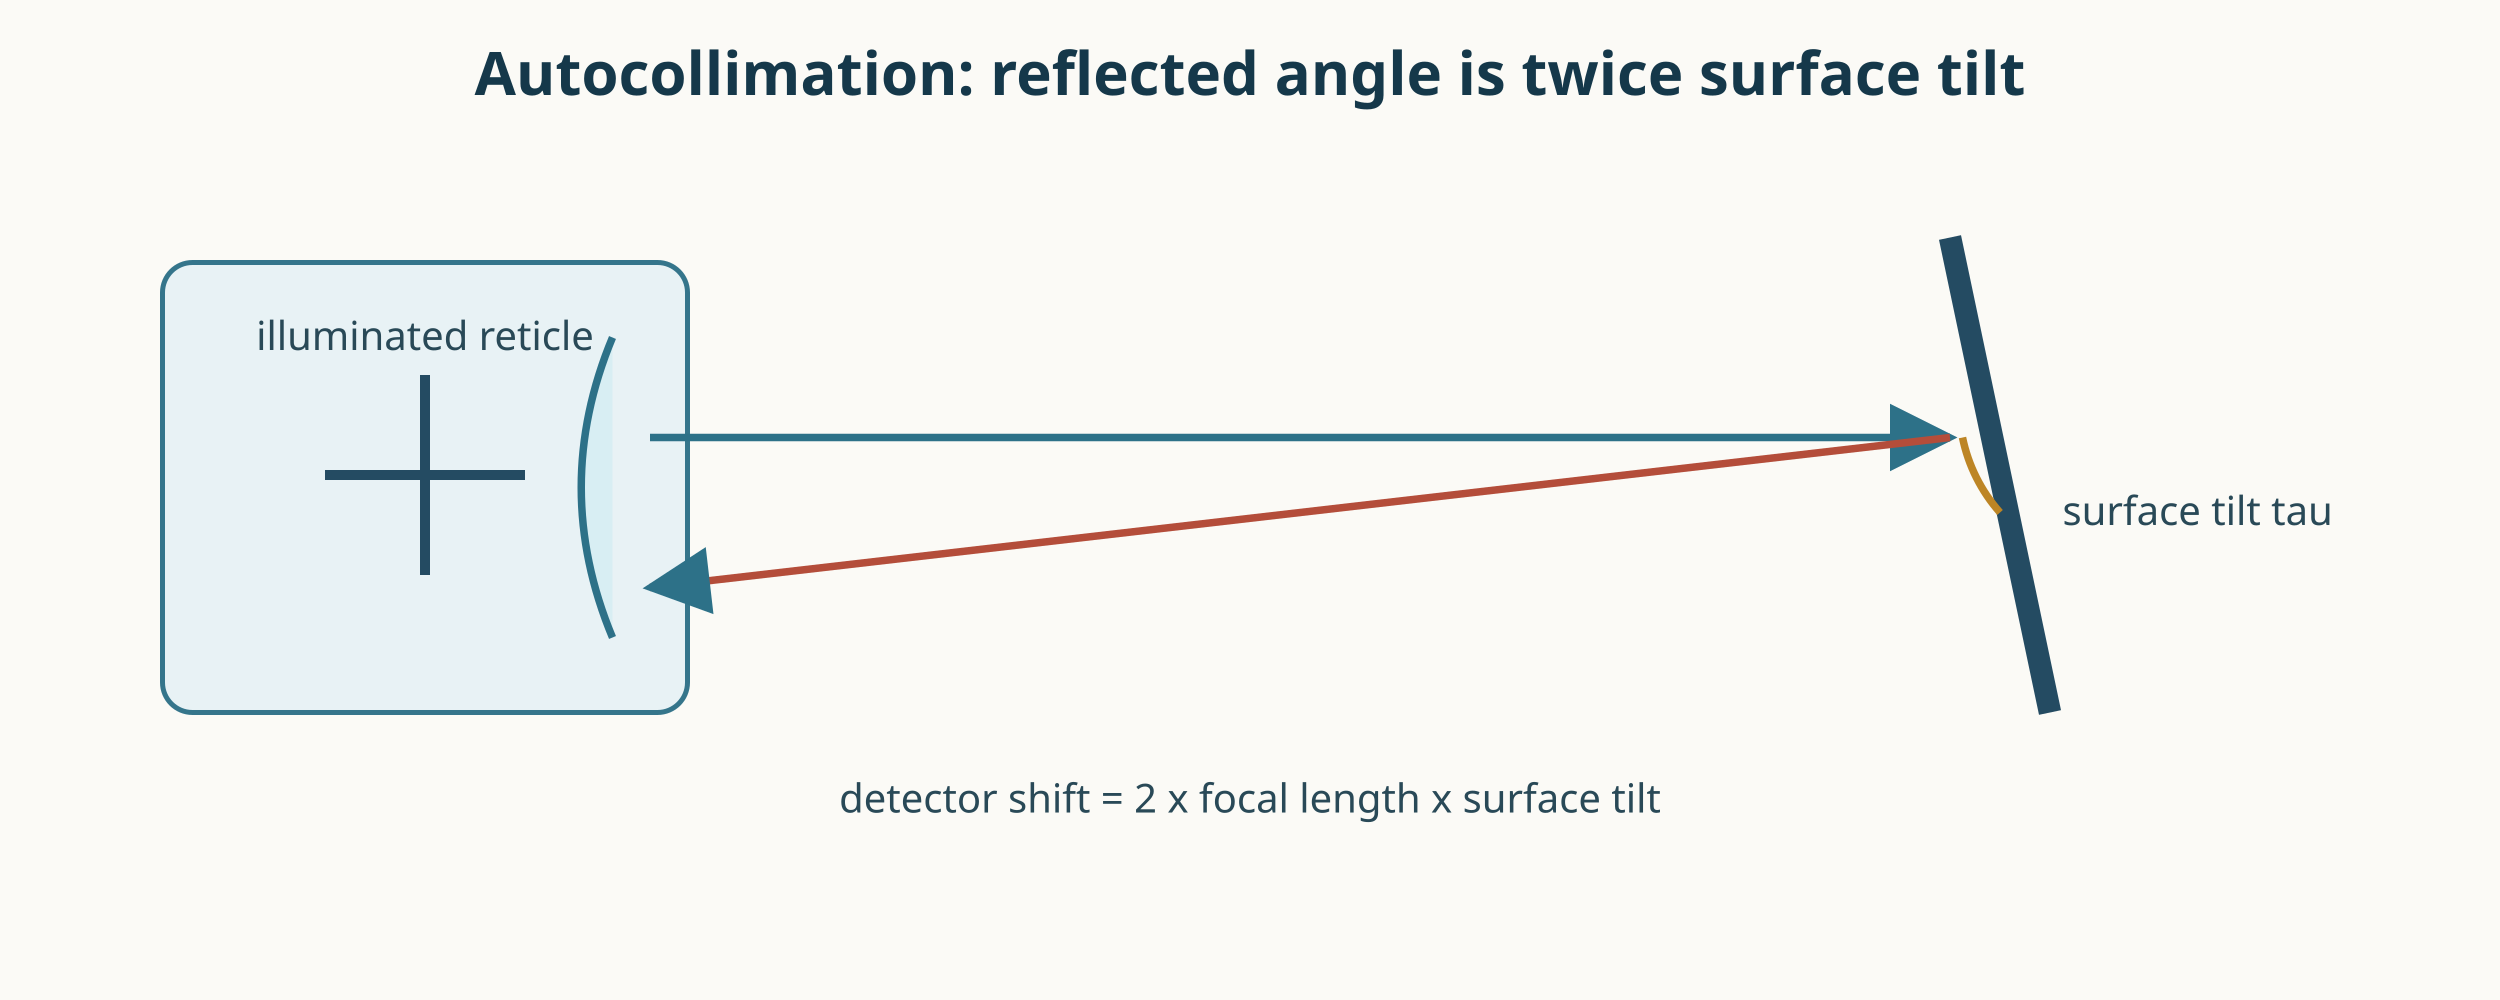
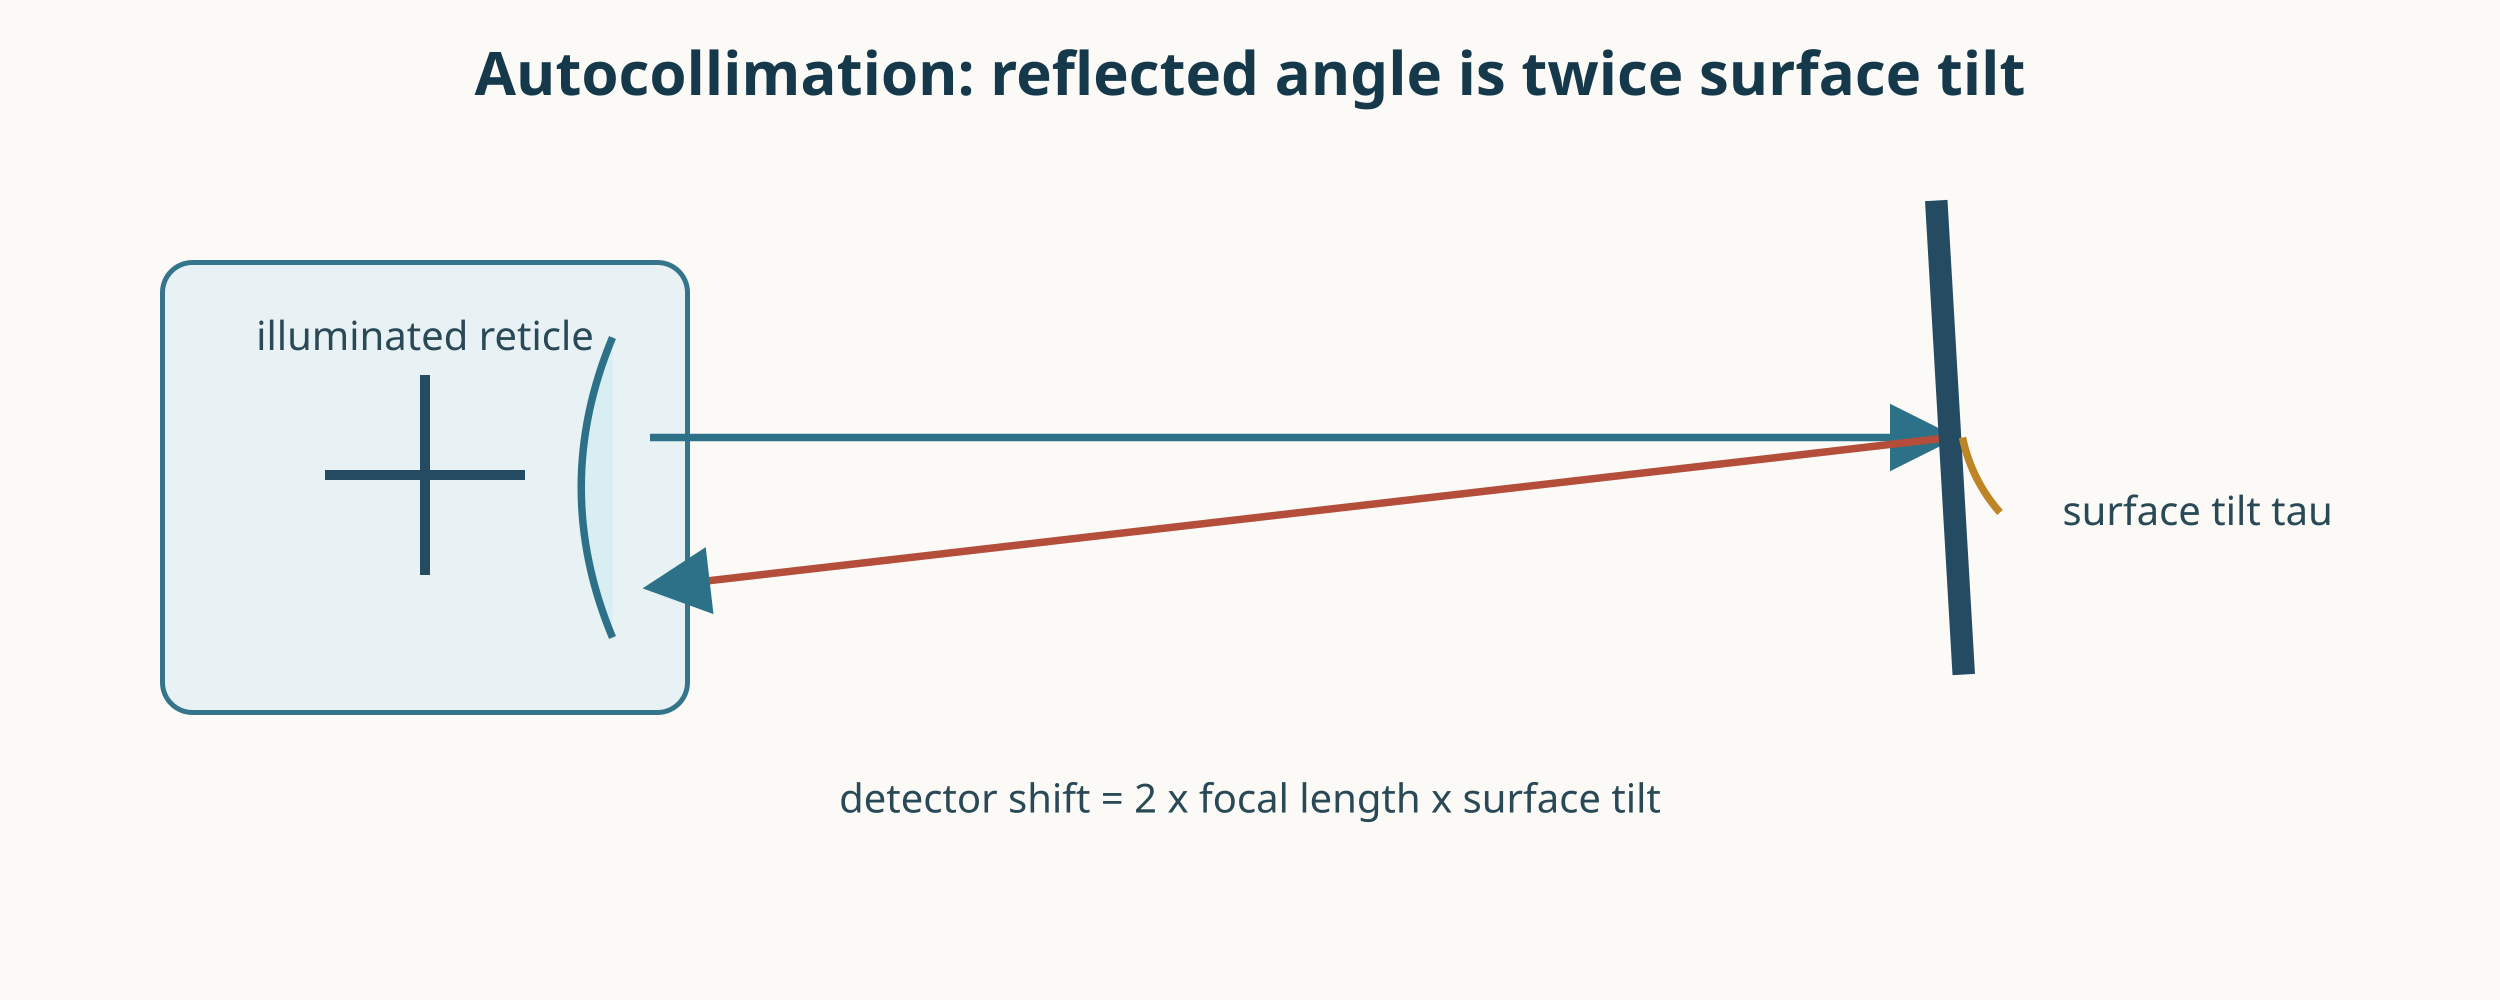
<svg xmlns="http://www.w3.org/2000/svg" viewBox="0 0 1000 400" role="img" aria-labelledby="title desc">
  <defs>
    <marker id="a" markerWidth="9" markerHeight="9" refX="8" refY="4.5" orient="auto">
      <path d="M0 0L9 4.5L0 9z" fill="#2d7188" />
    </marker>
    <style>.t{font:700 24px sans-serif;fill:#15384a}.l{font:16px sans-serif;fill:#294957}.b{stroke:#2d7188;stroke-width:3;fill:none;marker-end:url(#a)}.r{stroke:#b44d3a;stroke-width:3;fill:none;marker-end:url(#a)}.box{fill:#e8f2f5;stroke:#35758b;stroke-width:2}</style>
  </defs>
  <rect width="1000" height="400" fill="#fbfaf6" />
  <text x="500" y="38" text-anchor="middle" class="t">Autocollimation: reflected angle is twice surface tilt</text>
  <rect x="65" y="105" width="210" height="180" rx="12" class="box" />
  <text x="170" y="140" text-anchor="middle" class="l">illuminated reticle</text>
  <path d="M130 190h80M170 150v80" stroke="#244b62" stroke-width="4" />
  <path d="M245 135Q220 195 245 255" fill="#d8eef3" stroke="#2d7188" stroke-width="3" />
  <line x1="260" y1="175" x2="780" y2="175" class="b" />
  <line x1="780" y1="175" x2="260" y2="235" class="r" />
-   <line x1="780" y1="95" x2="820" y2="285" stroke="#244b62" stroke-width="9" />
+   <line x1="774.5" y1="80.2" x2="785.5" y2="269.8" stroke="#244b62" stroke-width="9" />
  <path d="M785 175A65 65 0 0 0 800 205" fill="none" stroke="#bd8525" stroke-width="3" />
  <text x="825" y="210" class="l">surface tilt tau</text>
  <text x="500" y="325" text-anchor="middle" class="l">detector shift = 2 x focal length x surface tilt</text>
</svg>
